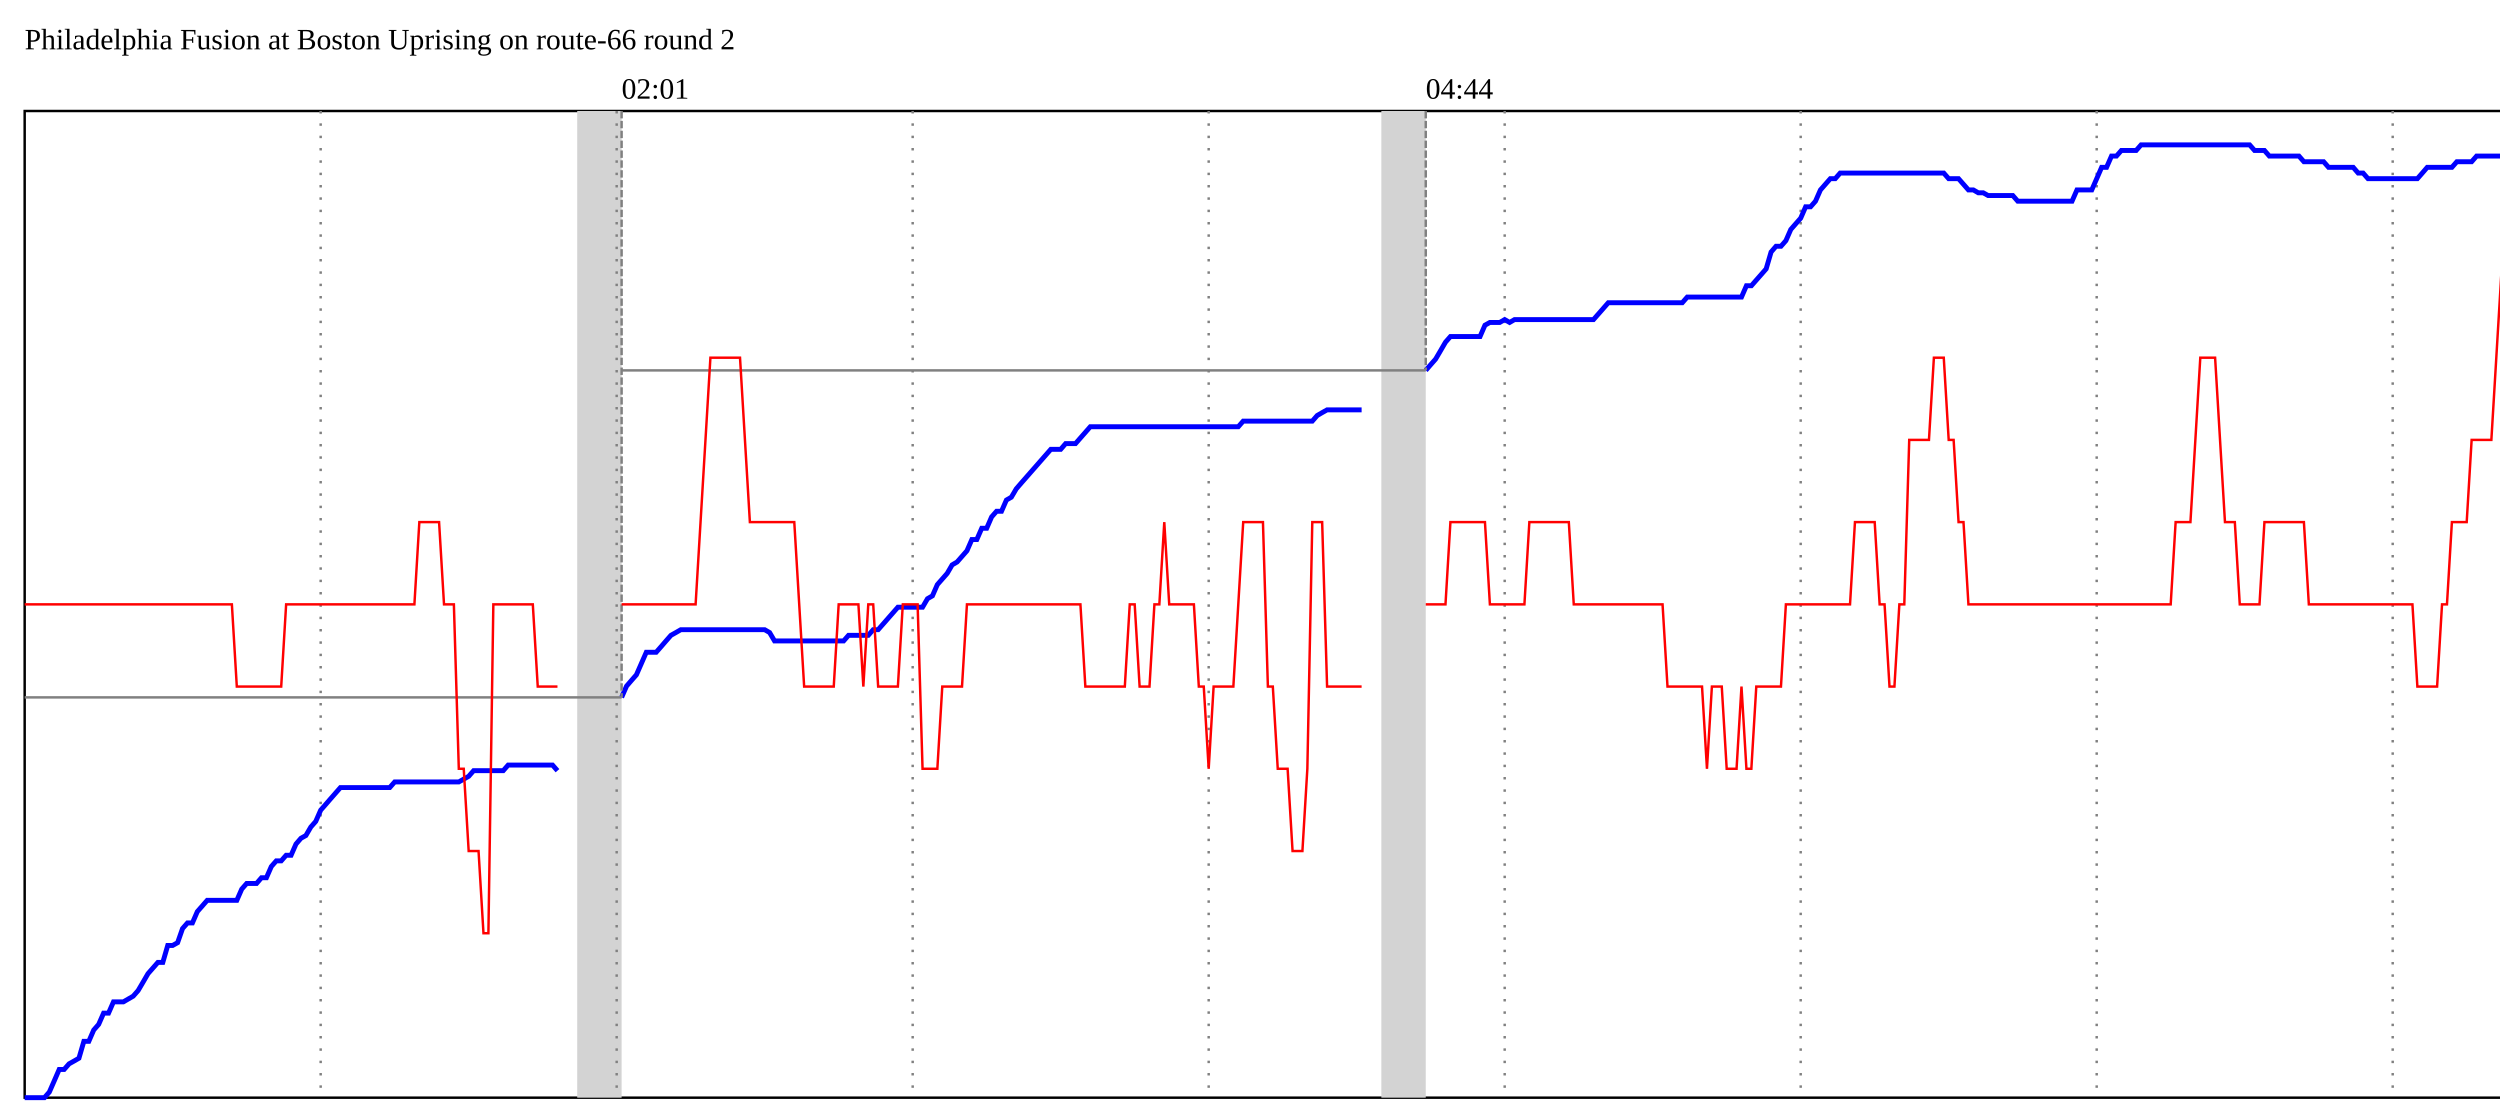
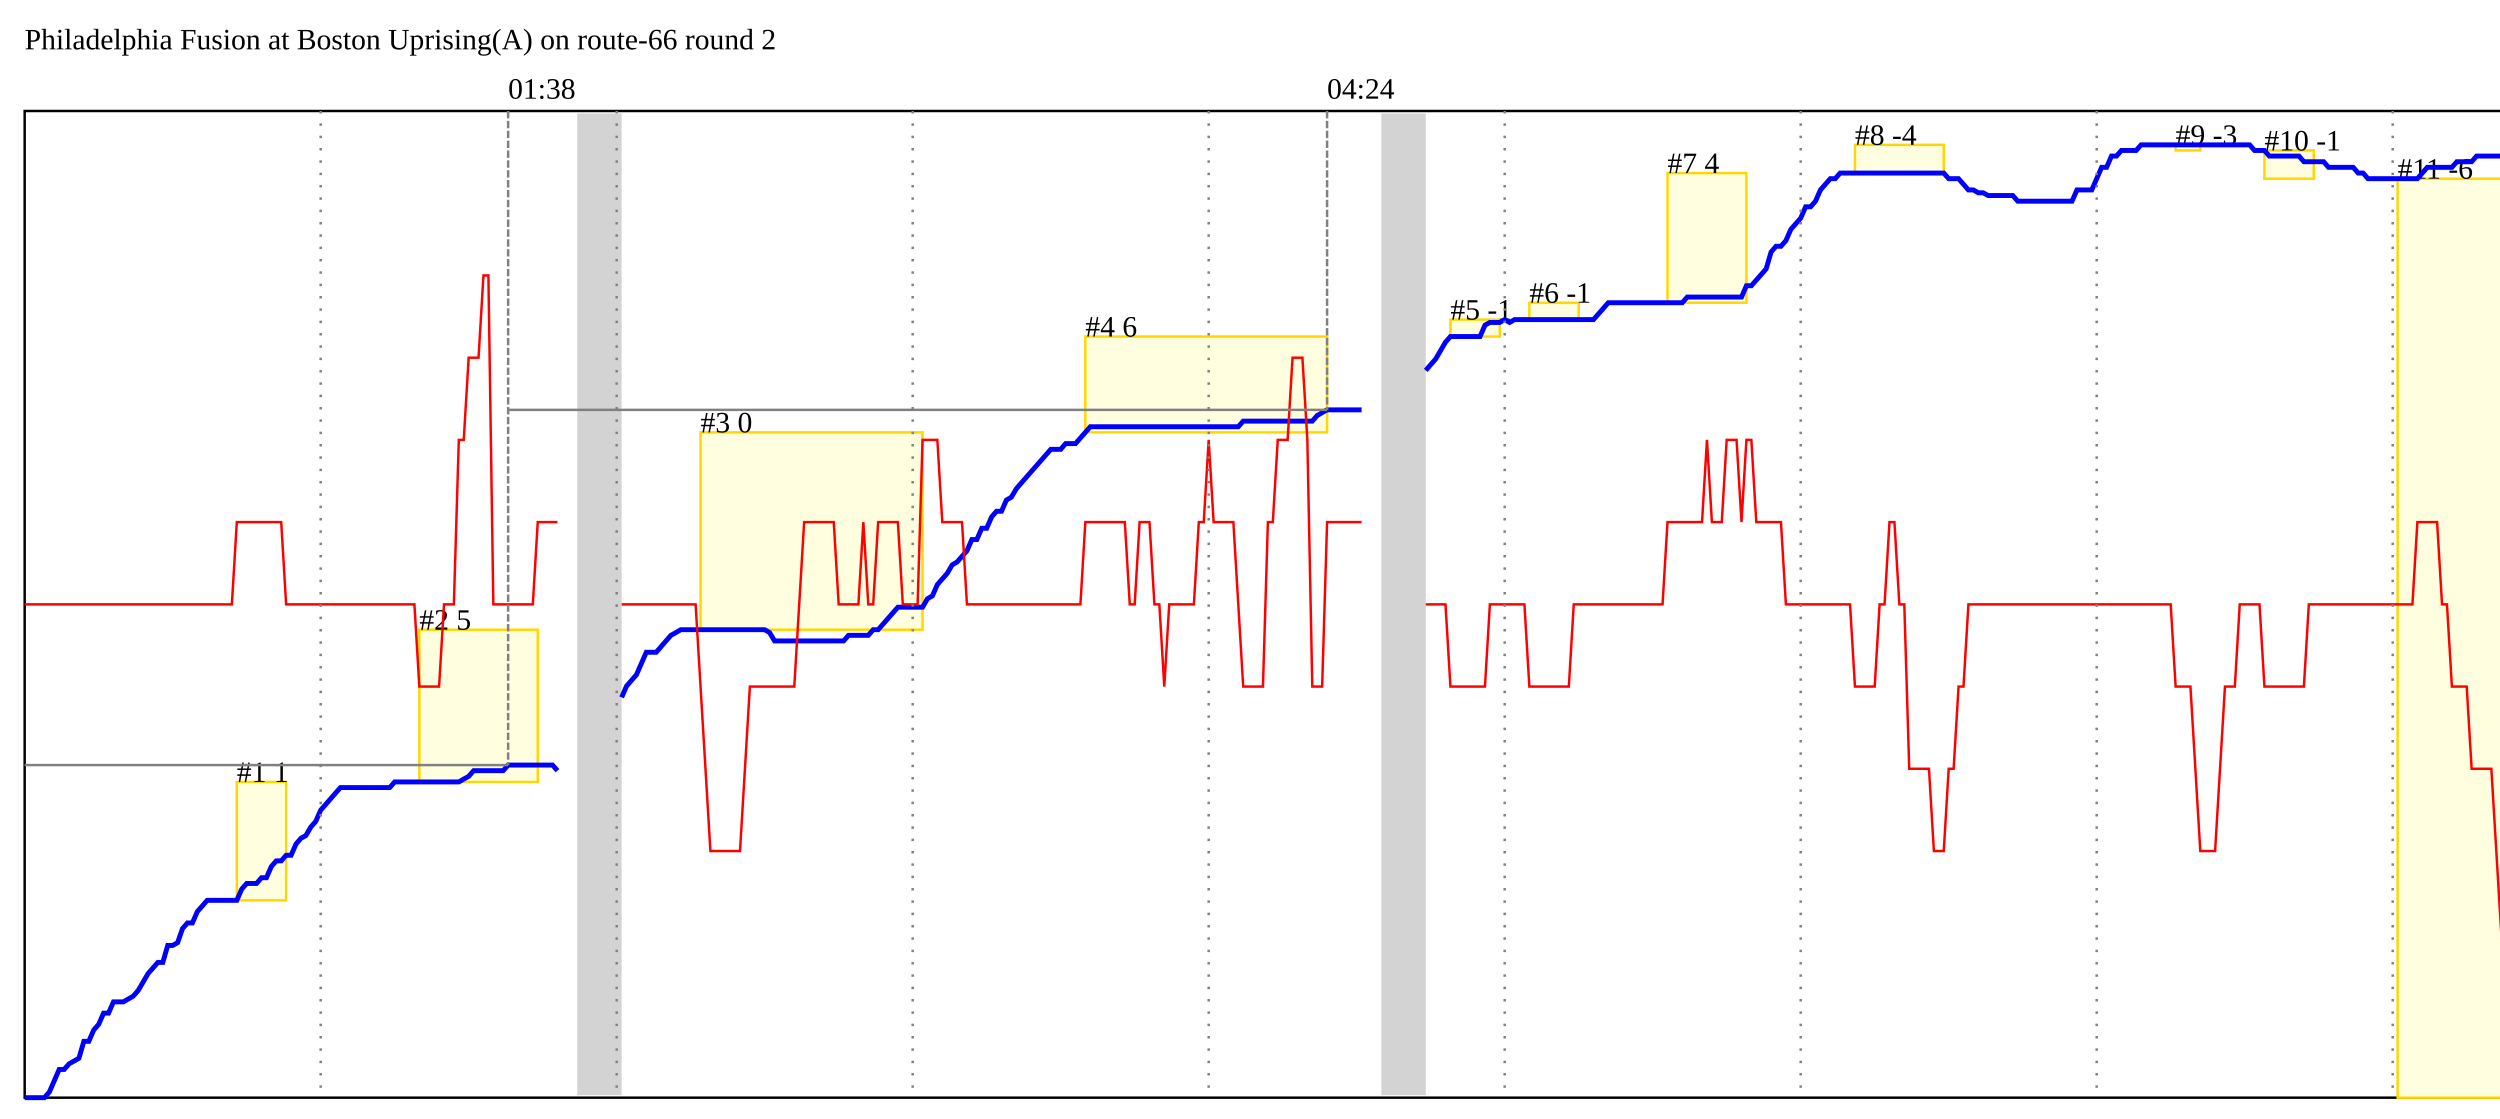
<svg xmlns="http://www.w3.org/2000/svg" baseProfile="full" height="100%" version="1.1" width="100%">
  <defs>
    <style type="text/css">
.player_lifelines {
  display: none
}

.player_lifeline {
  fill:none;
  stroke: green;
  stroke-width: 1;
  display: inline
}

.graph_border {
  fill: none;
  stroke: black;
}

.minute_ref_line {
  stroke: gray;
  stroke-width: 1;
  stroke-dasharray: 1,4
}

.progress_target_line {
  stroke: gray;
  stroke_width: 1;
  stroke-dasharray: 3,1
}

.progress_completion_line {
  stroke: gray;
  stroke_width: 1
}



+         .fight_area {
+         fill: lightyellow;
+         stroke: gold;
+         stroke-width: 1
+         }
+         
        .replay_area {
        fill:lightgray;
        stroke: lightgray;
        stroke-width: 0
        }
        
        .payload_progress {
        fill:none;
        stroke: blue;
        stroke-width: 2
        }
        
        .player_advantage {
        fill:none;
        stroke: red;
        stroke-width: 1
        }
        </style>
  </defs>
-   <text x="10" y="20">Philadelphia Fusion at Boston Uprising on route-66 round 2</text>
+   <text x="10" y="20">Philadelphia Fusion at Boston Uprising(A) on route-66 round 2</text>
  <g class="graph" transform="translate(10, 45)">
    <rect class="graph_border" height="400" width="1012" x="0" y="0" />
+     <g class="fights">
+       <rect class="fight_area" height="48.0" width="20" x="86" y="272.0" />
+       <text x="86" y="272.0">#1 1</text>
+       <rect class="fight_area" height="61.72" width="48" x="160" y="210.28" />
+       <text x="160" y="210.28">#2 5</text>
+       <rect class="fight_area" height="80" width="90" x="274" y="130.28" />
+       <text x="274" y="130.28">#3 0</text>
+       <rect class="fight_area" height="38.84" width="98" x="430" y="91.44" />
+       <text x="430" y="91.44">#4 6</text>
+       <rect class="fight_area" height="6.88" width="20" x="578" y="84.56" />
+       <text x="578" y="84.56">#5 -1</text>
+       <rect class="fight_area" height="6.84" width="20" x="610" y="77.72" />
+       <text x="610" y="77.72">#6 -1</text>
+       <rect class="fight_area" height="52.56" width="32" x="666" y="25.16" />
+       <text x="666" y="25.16">#7 4</text>
+       <rect class="fight_area" height="11.44" width="36" x="742" y="13.72" />
+       <text x="742" y="13.72">#8 -4</text>
+       <rect class="fight_area" height="2.28" width="10" x="872" y="13.72" />
+       <text x="872" y="13.72">#9 -3</text>
+       <rect class="fight_area" height="11.44" width="20" x="908" y="16" />
+       <text x="908" y="16">#10 -1</text>
+       <rect class="fight_area" height="372.56" width="50" x="962" y="27.44" />
+       <text x="962" y="27.44">#11 -6</text>
+     </g>
    <g class="replays">
-       <rect class="replay_area" height="400" width="18" x="224" y="0" />
-       <rect class="replay_area" height="400" width="18" x="550" y="0" />
+       <rect class="replay_area" height="398" width="18" x="224" y="1" />
+       <rect class="replay_area" height="398" width="18" x="550" y="1" />
+     </g>
+     <g class="progress">
+       <polyline class="payload_progress" points="0,400 0,400.0 2,400.0 4,400.0 6,400.0 8,400.0 10,397.72 12,393.16 14,388.56 16,388.56 18,386.28 20,385.16 22,384.0 24,377.16 26,377.16 28,372.56 30,370.28 32,365.72 34,365.72 36,361.16 38,361.16 40,361.16 42,360.0 44,358.84 46,356.56 48,353.16 50,349.72 52,347.44 54,345.16 56,345.16 58,338.28 60,338.28 62,337.16 64,331.44 66,329.16 68,329.16 70,324.56 72,322.28 74,320.0 76,320.0 78,320.0 80,320.0 82,320.0 84,320.0 86,320.0 88,315.44 90,313.16 92,313.16 94,313.16 96,310.84 98,310.84 100,306.28 102,304.0 104,304.0 106,301.72 108,301.72 110,297.16 112,294.84 114,293.72 116,290.28 118,288.0 120,283.44 122,281.16 124,278.84 126,276.56 128,274.28 130,274.28 132,274.28 134,274.28 136,274.28 138,274.28 140,274.28 142,274.28 144,274.28 146,274.28 148,274.28 150,272.0 152,272.0 154,272.0 156,272.0 158,272.0 160,272.0 162,272.0 164,272.0 166,272.0 168,272.0 170,272.0 172,272.0 174,272.0 176,272.0 178,270.84 180,269.72 182,267.44 184,267.44 186,267.44 188,267.44 190,267.44 192,267.44 194,267.44 196,265.16 198,265.16 200,265.16 202,265.16 204,265.16 206,265.16 208,265.16 210,265.16 212,265.16 214,265.16 216,267.44" />
+       <polyline class="payload_progress" points="242,237.72 244,233.16 246,230.84 248,228.56 250,224 252,219.44 254,219.44 256,219.44 258,217.16 260,214.84 262,212.56 264,211.44 266,210.28 268,210.28 270,210.28 272,210.28 274,210.28 276,210.28 278,210.28 280,210.28 282,210.28 284,210.28 286,210.28 288,210.28 290,210.28 292,210.28 294,210.28 296,210.28 298,210.28 300,210.28 302,211.44 304,214.84 306,214.84 308,214.84 310,214.84 312,214.84 314,214.84 316,214.84 318,214.84 320,214.84 322,214.84 324,214.84 326,214.84 328,214.84 330,214.84 332,214.84 334,212.56 336,212.56 338,212.56 340,212.56 342,212.56 344,210.28 346,210.28 348,208.0 350,205.72 352,203.44 354,201.16 356,201.16 358,201.16 360,201.16 362,201.16 364,201.16 366,197.72 368,196.56 370,192.0 372,189.72 374,187.44 376,184.0 378,182.84 380,180.56 382,178.28 384,173.72 386,173.72 388,169.16 390,169.16 392,164.56 394,162.28 396,162.28 398,157.72 400,156.56 402,153.16 404,150.84 406,148.56 408,146.28 410,144.0 412,141.72 414,139.44 416,137.16 418,137.16 420,137.16 422,134.84 424,134.84 426,134.84 428,132.56 430,130.28 432,128 434,128 436,128 438,128 440,128 442,128 444,128 446,128 448,128 450,128 452,128 454,128 456,128 458,128 460,128 462,128 464,128 466,128 468,128 470,128 472,128 474,128 476,128 478,128 480,128 482,128 484,128 486,128 488,128 490,128 492,128 494,125.72 496,125.72 498,125.72 500,125.72 502,125.72 504,125.72 506,125.72 508,125.72 510,125.72 512,125.72 514,125.72 516,125.72 518,125.72 520,125.72 522,125.72 524,123.44 526,122.28 528,121.16 530,121.16 532,121.16 534,121.16 536,121.16 538,121.16 540,121.16 542,121.16" />
+       <polyline class="payload_progress" points="568,105.16 570,102.84 572,100.56 574,97.16 576,93.72 578,91.44 580,91.44 582,91.44 584,91.44 586,91.44 588,91.44 590,91.44 592,86.84 594,85.72 596,85.72 598,85.72 600,84.56 602,85.72 604,84.56 606,84.56 608,84.56 610,84.56 612,84.56 614,84.56 616,84.56 618,84.56 620,84.56 622,84.56 624,84.56 626,84.56 628,84.56 630,84.56 632,84.56 634,84.56 636,84.56 638,82.28 640,80 642,77.72 644,77.72 646,77.72 648,77.72 650,77.72 652,77.72 654,77.72 656,77.72 658,77.72 660,77.72 662,77.72 664,77.72 666,77.72 668,77.72 670,77.72 672,77.72 674,75.44 676,75.44 678,75.44 680,75.44 682,75.44 684,75.44 686,75.44 688,75.44 690,75.44 692,75.44 694,75.44 696,75.44 698,70.84 700,70.84 702,68.56 704,66.28 706,64 708,57.16 710,54.84 712,54.84 714,52.56 716,48.0 718,45.72 720,43.44 722,38.84 724,38.84 726,36.56 728,32 730,29.72 732,27.44 734,27.44 736,25.16 738,25.16 740,25.16 742,25.16 744,25.16 746,25.16 748,25.16 750,25.16 752,25.16 754,25.16 756,25.16 758,25.16 760,25.16 762,25.16 764,25.16 766,25.16 768,25.16 770,25.16 772,25.16 774,25.16 776,25.16 778,25.16 780,27.44 782,27.44 784,27.44 786,29.72 788,32 790,32 792,33.16 794,33.16 796,34.28 798,34.28 800,34.28 802,34.28 804,34.28 806,34.28 808,36.56 810,36.56 812,36.56 814,36.56 816,36.56 818,36.56 820,36.56 822,36.56 824,36.56 826,36.56 828,36.56 830,36.56 832,32 834,32 836,32 838,32 840,27.44 842,22.84 844,22.84 846,18.28 848,18.28 850,16 852,16 854,16 856,16 858,13.72 860,13.72 862,13.72 864,13.72 866,13.72 868,13.72 870,13.72 872,13.72 874,13.72 876,13.72 878,13.72 880,13.72 882,13.72 884,13.72 886,13.72 888,13.72 890,13.72 892,13.72 894,13.72 896,13.72 898,13.72 900,13.72 902,13.72 904,16 906,16 908,16 910,18.28 912,18.28 914,18.28 916,18.28 918,18.28 920,18.28 922,18.28 924,20.56 926,20.56 928,20.56 930,20.56 932,20.56 934,22.84 936,22.84 938,22.84 940,22.84 942,22.84 944,22.84 946,25.16 948,25.16 950,27.44 952,27.44 954,27.44 956,27.44 958,27.44 960,27.44 962,27.44 964,27.44 966,27.44 968,27.44 970,27.44 972,25.16 974,22.84 976,22.84 978,22.84 980,22.84 982,22.84 984,22.84 986,20.56 988,20.56 990,20.56 992,20.56 994,18.28 996,18.28 998,18.28 1000,18.28 1002,18.28 1004,18.28 1006,18.28 1008,18.28 1010,18.28 1012,400.0 1012,400.0" />
+     </g>
+     <g class="advantages">
+       <polyline class="player_advantage" points="0,200.0 2,200.0 4,200.0 6,200.0 8,200.0 10,200.0 12,200.0 14,200.0 16,200.0 18,200.0 20,200.0 22,200.0 24,200.0 26,200.0 28,200.0 30,200.0 32,200.0 34,200.0 36,200.0 38,200.0 40,200.0 42,200.0 44,200.0 46,200.0 48,200.0 50,200.0 52,200.0 54,200.0 56,200.0 58,200.0 60,200.0 62,200.0 64,200.0 66,200.0 68,200.0 70,200.0 72,200.0 74,200.0 76,200.0 78,200.0 80,200.0 82,200.0 84,200.0 86,166.667 88,166.667 90,166.667 92,166.667 94,166.667 96,166.667 98,166.667 100,166.667 102,166.667 104,166.667 106,200.0 108,200.0 110,200.0 112,200.0 114,200.0 116,200.0 118,200.0 120,200.0 122,200.0 124,200.0 126,200.0 128,200.0 130,200.0 132,200.0 134,200.0 136,200.0 138,200.0 140,200.0 142,200.0 144,200.0 146,200.0 148,200.0 150,200.0 152,200.0 154,200.0 156,200.0 158,200.0 160,233.333 162,233.333 164,233.333 166,233.333 168,233.333 170,200.0 172,200.0 174,200.0 176,133.333 178,133.333 180,100.0 182,100.0 184,100.0 186,66.667 188,66.667 190,200.0 192,200.0 194,200.0 196,200.0 198,200.0 200,200.0 202,200.0 204,200.0 206,200.0 208,166.667 210,166.667 212,166.667 214,166.667 216,166.667" />
+       <polyline class="player_advantage" points="242,200.0 244,200.0 246,200.0 248,200.0 250,200.0 252,200.0 254,200.0 256,200.0 258,200.0 260,200.0 262,200.0 264,200.0 266,200.0 268,200.0 270,200.0 272,200.0 274,233.333 276,266.667 278,300.0 280,300.0 282,300.0 284,300.0 286,300.0 288,300.0 290,300.0 292,266.667 294,233.333 296,233.333 298,233.333 300,233.333 302,233.333 304,233.333 306,233.333 308,233.333 310,233.333 312,233.333 314,200.0 316,166.667 318,166.667 320,166.667 322,166.667 324,166.667 326,166.667 328,166.667 330,200.0 332,200.0 334,200.0 336,200.0 338,200.0 340,166.667 342,200.0 344,200.0 346,166.667 348,166.667 350,166.667 352,166.667 354,166.667 356,200.0 358,200.0 360,200.0 362,200.0 364,133.333 366,133.333 368,133.333 370,133.333 372,166.667 374,166.667 376,166.667 378,166.667 380,166.667 382,200.0 384,200.0 386,200.0 388,200.0 390,200.0 392,200.0 394,200.0 396,200.0 398,200.0 400,200.0 402,200.0 404,200.0 406,200.0 408,200.0 410,200.0 412,200.0 414,200.0 416,200.0 418,200.0 420,200.0 422,200.0 424,200.0 426,200.0 428,200.0 430,166.667 432,166.667 434,166.667 436,166.667 438,166.667 440,166.667 442,166.667 444,166.667 446,166.667 448,200.0 450,200.0 452,166.667 454,166.667 456,166.667 458,200.0 460,200.0 462,233.333 464,200.0 466,200.0 468,200.0 470,200.0 472,200.0 474,200.0 476,166.667 478,166.667 480,133.333 482,166.667 484,166.667 486,166.667 488,166.667 490,166.667 492,200.0 494,233.333 496,233.333 498,233.333 500,233.333 502,233.333 504,166.667 506,166.667 508,133.333 510,133.333 512,133.333 514,100.0 516,100.0 518,100.0 520,133.333 522,233.333 524,233.333 526,233.333 528,166.667 530,166.667 532,166.667 534,166.667 536,166.667 538,166.667 540,166.667 542,166.667" />
+       <polyline class="player_advantage" points="568,200.0 570,200.0 572,200.0 574,200.0 576,200.0 578,233.333 580,233.333 582,233.333 584,233.333 586,233.333 588,233.333 590,233.333 592,233.333 594,200.0 596,200.0 598,200.0 600,200.0 602,200.0 604,200.0 606,200.0 608,200.0 610,233.333 612,233.333 614,233.333 616,233.333 618,233.333 620,233.333 622,233.333 624,233.333 626,233.333 628,200.0 630,200.0 632,200.0 634,200.0 636,200.0 638,200.0 640,200.0 642,200.0 644,200.0 646,200.0 648,200.0 650,200.0 652,200.0 654,200.0 656,200.0 658,200.0 660,200.0 662,200.0 664,200.0 666,166.667 668,166.667 670,166.667 672,166.667 674,166.667 676,166.667 678,166.667 680,166.667 682,133.333 684,166.667 686,166.667 688,166.667 690,133.333 692,133.333 694,133.333 696,166.667 698,133.333 700,133.333 702,166.667 704,166.667 706,166.667 708,166.667 710,166.667 712,166.667 714,200.0 716,200.0 718,200.0 720,200.0 722,200.0 724,200.0 726,200.0 728,200.0 730,200.0 732,200.0 734,200.0 736,200.0 738,200.0 740,200.0 742,233.333 744,233.333 746,233.333 748,233.333 750,233.333 752,200.0 754,200.0 756,166.667 758,166.667 760,200.0 762,200.0 764,266.667 766,266.667 768,266.667 770,266.667 772,266.667 774,300.0 776,300.0 778,300.0 780,266.667 782,266.667 784,233.333 786,233.333 788,200.0 790,200.0 792,200.0 794,200.0 796,200.0 798,200.0 800,200.0 802,200.0 804,200.0 806,200.0 808,200.0 810,200.0 812,200.0 814,200.0 816,200.0 818,200.0 820,200.0 822,200.0 824,200.0 826,200.0 828,200.0 830,200.0 832,200.0 834,200.0 836,200.0 838,200.0 840,200.0 842,200.0 844,200.0 846,200.0 848,200.0 850,200.0 852,200.0 854,200.0 856,200.0 858,200.0 860,200.0 862,200.0 864,200.0 866,200.0 868,200.0 870,200.0 872,233.333 874,233.333 876,233.333 878,233.333 880,266.667 882,300.0 884,300.0 886,300.0 888,300.0 890,266.667 892,233.333 894,233.333 896,233.333 898,200.0 900,200.0 902,200.0 904,200.0 906,200.0 908,233.333 910,233.333 912,233.333 914,233.333 916,233.333 918,233.333 920,233.333 922,233.333 924,233.333 926,200.0 928,200.0 930,200.0 932,200.0 934,200.0 936,200.0 938,200.0 940,200.0 942,200.0 944,200.0 946,200.0 948,200.0 950,200.0 952,200.0 954,200.0 956,200.0 958,200.0 960,200.0 962,200.0 964,200.0 966,200.0 968,200.0 970,166.667 972,166.667 974,166.667 976,166.667 978,166.667 980,200.0 982,200.0 984,233.333 986,233.333 988,233.333 990,233.333 992,266.667 994,266.667 996,266.667 998,266.667 1000,266.667 1002,300.0 1004,333.333 1006,333.333 1008,333.333 1010,333.333 1012,366.667 1012,200.0" />
    </g>
    <g class="minute_ref">
      <line class="minute_ref_line" x1="120" x2="120" y1="0" y2="400" />
      <text x="120" y="420">1:00</text>
      <line class="minute_ref_line" x1="240" x2="240" y1="0" y2="400" />
      <text x="240" y="420">2:00</text>
      <line class="minute_ref_line" x1="360" x2="360" y1="0" y2="400" />
      <text x="360" y="420">3:00</text>
      <line class="minute_ref_line" x1="480" x2="480" y1="0" y2="400" />
      <text x="480" y="420">4:00</text>
      <line class="minute_ref_line" x1="600" x2="600" y1="0" y2="400" />
      <text x="600" y="420">5:00</text>
      <line class="minute_ref_line" x1="720" x2="720" y1="0" y2="400" />
      <text x="720" y="420">6:00</text>
      <line class="minute_ref_line" x1="840" x2="840" y1="0" y2="400" />
      <text x="840" y="420">7:00</text>
      <line class="minute_ref_line" x1="960" x2="960" y1="0" y2="400" />
      <text x="960" y="420">8:00</text>
    </g>
    <g class="player_lifelines">
      <polyline class="player_lifeline" points="0,30.769 206,30.769" />
      <polyline class="player_lifeline" points="242,30.769 502,30.769" />
      <polyline class="player_lifeline" points="522,30.769 1012,30.769" />
      <polyline class="player_lifeline" points="0,61.538 186,61.538" />
      <polyline class="player_lifeline" points="190,61.538 362,61.538" />
      <polyline class="player_lifeline" points="382,61.538 428,61.538" />
      <polyline class="player_lifeline" points="448,61.538 506,61.538" />
      <polyline class="player_lifeline" points="520,61.538 688,61.538" />
      <polyline class="player_lifeline" points="702,61.538 750,61.538" />
      <polyline class="player_lifeline" points="764,61.538 960,61.538" />
      <polyline class="player_lifeline" points="980,61.538 1012,61.538" />
      <polyline class="player_lifeline" points="0,92.308 84,92.308" />
      <polyline class="player_lifeline" points="106,92.308 184,92.308" />
      <polyline class="player_lifeline" points="190,92.308 362,92.308" />
      <polyline class="player_lifeline" points="372,92.308 450,92.308" />
      <polyline class="player_lifeline" points="458,92.308 512,92.308" />
      <polyline class="player_lifeline" points="522,92.308 664,92.308" />
      <polyline class="player_lifeline" points="684,92.308 1012,92.308" />
      <polyline class="player_lifeline" points="0,123.077 178,123.077" />
      <polyline class="player_lifeline" points="190,123.077 338,123.077" />
      <polyline class="player_lifeline" points="356,123.077 462,123.077" />
      <polyline class="player_lifeline" points="482,123.077 526,123.077" />
      <polyline class="player_lifeline" points="568,123.077 696,123.077" />
      <polyline class="player_lifeline" points="714,123.077 1012,123.077" />
      <polyline class="player_lifeline" points="0,153.846 174,153.846" />
      <polyline class="player_lifeline" points="190,153.846 314,153.846" />
      <polyline class="player_lifeline" points="330,153.846 474,153.846" />
      <polyline class="player_lifeline" points="494,153.846 1012,153.846" />
      <polyline class="player_lifeline" points="0,184.615 174,184.615" />
      <polyline class="player_lifeline" points="188,184.615 344,184.615" />
      <polyline class="player_lifeline" points="356,184.615 502,184.615" />
      <polyline class="player_lifeline" points="522,184.615 680,184.615" />
      <polyline class="player_lifeline" points="696,184.615 1012,184.615" />
      <polyline class="player_lifeline" points="0,215.385 460,215.385" />
      <polyline class="player_lifeline" points="480,215.385 762,215.385" />
      <polyline class="player_lifeline" points="780,215.385 880,215.385" />
      <polyline class="player_lifeline" points="892,215.385 982,215.385" />
      <polyline class="player_lifeline" points="1008,215.385 1012,215.385" />
      <polyline class="player_lifeline" points="0,246.154 158,246.154" />
      <polyline class="player_lifeline" points="170,246.154 340,246.154" />
      <polyline class="player_lifeline" points="356,246.154 740,246.154" />
      <polyline class="player_lifeline" points="756,246.154 960,246.154" />
      <polyline class="player_lifeline" points="970,246.154 1000,246.154" />
      <polyline class="player_lifeline" points="1012,246.154 1012,246.154" />
      <polyline class="player_lifeline" points="0,276.923 276,276.923" />
      <polyline class="player_lifeline" points="296,276.923 508,276.923" />
      <polyline class="player_lifeline" points="528,276.923 576,276.923" />
      <polyline class="player_lifeline" points="594,276.923 878,276.923" />
      <polyline class="player_lifeline" points="898,276.923 1010,276.923" />
      <polyline class="player_lifeline" points="1012,276.923 1012,276.923" />
      <polyline class="player_lifeline" points="0,307.692 294,307.692" />
      <polyline class="player_lifeline" points="314,307.692 776,307.692" />
      <polyline class="player_lifeline" points="788,307.692 906,307.692" />
      <polyline class="player_lifeline" points="926,307.692 1006,307.692" />
      <polyline class="player_lifeline" points="1012,307.692 1012,307.692" />
      <polyline class="player_lifeline" points="0,338.462 272,338.462" />
      <polyline class="player_lifeline" points="292,338.462 608,338.462" />
      <polyline class="player_lifeline" points="628,338.462 772,338.462" />
      <polyline class="player_lifeline" points="784,338.462 1002,338.462" />
      <polyline class="player_lifeline" points="1012,338.462 1012,338.462" />
      <polyline class="player_lifeline" points="0,369.231 274,369.231" />
      <polyline class="player_lifeline" points="294,369.231 490,369.231" />
      <polyline class="player_lifeline" points="510,369.231 758,369.231" />
      <polyline class="player_lifeline" points="778,369.231 870,369.231" />
      <polyline class="player_lifeline" points="890,369.231 990,369.231" />
      <polyline class="player_lifeline" points="1012,369.231 1012,369.231" />
    </g>
-     <g class="progress">
-       <polyline class="payload_progress" points="0,400 0,400.0 2,400.0 4,400.0 6,400.0 8,400.0 10,397.72 12,393.16 14,388.56 16,388.56 18,386.28 20,385.16 22,384.0 24,377.16 26,377.16 28,372.56 30,370.28 32,365.72 34,365.72 36,361.16 38,361.16 40,361.16 42,360.0 44,358.84 46,356.56 48,353.16 50,349.72 52,347.44 54,345.16 56,345.16 58,338.28 60,338.28 62,337.16 64,331.44 66,329.16 68,329.16 70,324.56 72,322.28 74,320.0 76,320.0 78,320.0 80,320.0 82,320.0 84,320.0 86,320.0 88,315.44 90,313.16 92,313.16 94,313.16 96,310.84 98,310.84 100,306.28 102,304.0 104,304.0 106,301.72 108,301.72 110,297.16 112,294.84 114,293.72 116,290.28 118,288.0 120,283.44 122,281.16 124,278.84 126,276.56 128,274.28 130,274.28 132,274.28 134,274.28 136,274.28 138,274.28 140,274.28 142,274.28 144,274.28 146,274.28 148,274.28 150,272.0 152,272.0 154,272.0 156,272.0 158,272.0 160,272.0 162,272.0 164,272.0 166,272.0 168,272.0 170,272.0 172,272.0 174,272.0 176,272.0 178,270.84 180,269.72 182,267.44 184,267.44 186,267.44 188,267.44 190,267.44 192,267.44 194,267.44 196,265.16 198,265.16 200,265.16 202,265.16 204,265.16 206,265.16 208,265.16 210,265.16 212,265.16 214,265.16 216,267.44" />
-       <polyline class="payload_progress" points="242,237.72 244,233.16 246,230.84 248,228.56 250,224 252,219.44 254,219.44 256,219.44 258,217.16 260,214.84 262,212.56 264,211.44 266,210.28 268,210.28 270,210.28 272,210.28 274,210.28 276,210.28 278,210.28 280,210.28 282,210.28 284,210.28 286,210.28 288,210.28 290,210.28 292,210.28 294,210.28 296,210.28 298,210.28 300,210.28 302,211.44 304,214.84 306,214.84 308,214.84 310,214.84 312,214.84 314,214.84 316,214.84 318,214.84 320,214.84 322,214.84 324,214.84 326,214.84 328,214.84 330,214.84 332,214.84 334,212.56 336,212.56 338,212.56 340,212.56 342,212.56 344,210.28 346,210.28 348,208.0 350,205.72 352,203.44 354,201.16 356,201.16 358,201.16 360,201.16 362,201.16 364,201.16 366,197.72 368,196.56 370,192.0 372,189.72 374,187.44 376,184.0 378,182.84 380,180.56 382,178.28 384,173.72 386,173.72 388,169.16 390,169.16 392,164.56 394,162.28 396,162.28 398,157.72 400,156.56 402,153.16 404,150.84 406,148.56 408,146.28 410,144.0 412,141.72 414,139.44 416,137.16 418,137.16 420,137.16 422,134.84 424,134.84 426,134.84 428,132.56 430,130.28 432,128 434,128 436,128 438,128 440,128 442,128 444,128 446,128 448,128 450,128 452,128 454,128 456,128 458,128 460,128 462,128 464,128 466,128 468,128 470,128 472,128 474,128 476,128 478,128 480,128 482,128 484,128 486,128 488,128 490,128 492,128 494,125.72 496,125.72 498,125.72 500,125.72 502,125.72 504,125.72 506,125.72 508,125.72 510,125.72 512,125.72 514,125.72 516,125.72 518,125.72 520,125.72 522,125.72 524,123.44 526,122.28 528,121.16 530,121.16 532,121.16 534,121.16 536,121.16 538,121.16 540,121.16 542,121.16" />
-       <polyline class="payload_progress" points="568,105.16 570,102.84 572,100.56 574,97.16 576,93.72 578,91.44 580,91.44 582,91.44 584,91.44 586,91.44 588,91.44 590,91.44 592,86.84 594,85.72 596,85.72 598,85.72 600,84.56 602,85.72 604,84.56 606,84.56 608,84.56 610,84.56 612,84.56 614,84.56 616,84.56 618,84.56 620,84.56 622,84.56 624,84.56 626,84.56 628,84.56 630,84.56 632,84.56 634,84.56 636,84.56 638,82.28 640,80 642,77.72 644,77.72 646,77.72 648,77.72 650,77.72 652,77.72 654,77.72 656,77.72 658,77.72 660,77.72 662,77.72 664,77.72 666,77.72 668,77.72 670,77.72 672,77.72 674,75.44 676,75.44 678,75.44 680,75.44 682,75.44 684,75.44 686,75.44 688,75.44 690,75.44 692,75.44 694,75.44 696,75.44 698,70.84 700,70.84 702,68.56 704,66.28 706,64 708,57.16 710,54.84 712,54.84 714,52.56 716,48.0 718,45.72 720,43.44 722,38.84 724,38.84 726,36.56 728,32 730,29.72 732,27.44 734,27.44 736,25.16 738,25.16 740,25.16 742,25.16 744,25.16 746,25.16 748,25.16 750,25.16 752,25.16 754,25.16 756,25.16 758,25.16 760,25.16 762,25.16 764,25.16 766,25.16 768,25.16 770,25.16 772,25.16 774,25.16 776,25.16 778,25.16 780,27.44 782,27.44 784,27.44 786,29.72 788,32 790,32 792,33.16 794,33.16 796,34.28 798,34.28 800,34.28 802,34.28 804,34.28 806,34.28 808,36.56 810,36.56 812,36.56 814,36.56 816,36.56 818,36.56 820,36.56 822,36.56 824,36.56 826,36.56 828,36.56 830,36.56 832,32 834,32 836,32 838,32 840,27.44 842,22.84 844,22.84 846,18.28 848,18.28 850,16 852,16 854,16 856,16 858,13.72 860,13.72 862,13.72 864,13.72 866,13.72 868,13.72 870,13.72 872,13.72 874,13.72 876,13.72 878,13.72 880,13.72 882,13.72 884,13.72 886,13.72 888,13.72 890,13.72 892,13.72 894,13.72 896,13.72 898,13.72 900,13.72 902,13.72 904,16 906,16 908,16 910,18.28 912,18.28 914,18.28 916,18.28 918,18.28 920,18.28 922,18.28 924,20.56 926,20.56 928,20.56 930,20.56 932,20.56 934,22.84 936,22.84 938,22.84 940,22.84 942,22.84 944,22.84 946,25.16 948,25.16 950,27.44 952,27.44 954,27.44 956,27.44 958,27.44 960,27.44 962,27.44 964,27.44 966,27.44 968,27.44 970,27.44 972,25.16 974,22.84 976,22.84 978,22.84 980,22.84 982,22.84 984,22.84 986,20.56 988,20.56 990,20.56 992,20.56 994,18.28 996,18.28 998,18.28 1000,18.28 1002,18.28 1004,18.28 1006,18.28 1008,18.28 1010,18.28 1012,400.0 1012,400.0" />
-     </g>
    <g class="completion">
-       <line class="progress_target_line" x1="242" x2="242" y1="0" y2="237.72" />
-       <line class="progress_completion_line" x1="0" x2="242" y1="237.72" y2="237.72" />
-       <text x="242" y="-5">02:01</text>
-       <line class="progress_target_line" x1="568" x2="568" y1="0" y2="105.16" />
-       <line class="progress_completion_line" x1="242" x2="568" y1="105.16" y2="105.16" />
-       <text x="568" y="-5">04:44</text>
-     </g>
-     <g class="advantages">
-       <polyline class="player_advantage" points="0,200.0 2,200.0 4,200.0 6,200.0 8,200.0 10,200.0 12,200.0 14,200.0 16,200.0 18,200.0 20,200.0 22,200.0 24,200.0 26,200.0 28,200.0 30,200.0 32,200.0 34,200.0 36,200.0 38,200.0 40,200.0 42,200.0 44,200.0 46,200.0 48,200.0 50,200.0 52,200.0 54,200.0 56,200.0 58,200.0 60,200.0 62,200.0 64,200.0 66,200.0 68,200.0 70,200.0 72,200.0 74,200.0 76,200.0 78,200.0 80,200.0 82,200.0 84,200.0 86,233.333 88,233.333 90,233.333 92,233.333 94,233.333 96,233.333 98,233.333 100,233.333 102,233.333 104,233.333 106,200.0 108,200.0 110,200.0 112,200.0 114,200.0 116,200.0 118,200.0 120,200.0 122,200.0 124,200.0 126,200.0 128,200.0 130,200.0 132,200.0 134,200.0 136,200.0 138,200.0 140,200.0 142,200.0 144,200.0 146,200.0 148,200.0 150,200.0 152,200.0 154,200.0 156,200.0 158,200.0 160,166.667 162,166.667 164,166.667 166,166.667 168,166.667 170,200.0 172,200.0 174,200.0 176,266.667 178,266.667 180,300.0 182,300.0 184,300.0 186,333.333 188,333.333 190,200.0 192,200.0 194,200.0 196,200.0 198,200.0 200,200.0 202,200.0 204,200.0 206,200.0 208,233.333 210,233.333 212,233.333 214,233.333 216,233.333" />
-       <polyline class="player_advantage" points="242,200.0 244,200.0 246,200.0 248,200.0 250,200.0 252,200.0 254,200.0 256,200.0 258,200.0 260,200.0 262,200.0 264,200.0 266,200.0 268,200.0 270,200.0 272,200.0 274,166.667 276,133.333 278,100.0 280,100.0 282,100.0 284,100.0 286,100.0 288,100.0 290,100.0 292,133.333 294,166.667 296,166.667 298,166.667 300,166.667 302,166.667 304,166.667 306,166.667 308,166.667 310,166.667 312,166.667 314,200.0 316,233.333 318,233.333 320,233.333 322,233.333 324,233.333 326,233.333 328,233.333 330,200.0 332,200.0 334,200.0 336,200.0 338,200.0 340,233.333 342,200.0 344,200.0 346,233.333 348,233.333 350,233.333 352,233.333 354,233.333 356,200.0 358,200.0 360,200.0 362,200.0 364,266.667 366,266.667 368,266.667 370,266.667 372,233.333 374,233.333 376,233.333 378,233.333 380,233.333 382,200.0 384,200.0 386,200.0 388,200.0 390,200.0 392,200.0 394,200.0 396,200.0 398,200.0 400,200.0 402,200.0 404,200.0 406,200.0 408,200.0 410,200.0 412,200.0 414,200.0 416,200.0 418,200.0 420,200.0 422,200.0 424,200.0 426,200.0 428,200.0 430,233.333 432,233.333 434,233.333 436,233.333 438,233.333 440,233.333 442,233.333 444,233.333 446,233.333 448,200.0 450,200.0 452,233.333 454,233.333 456,233.333 458,200.0 460,200.0 462,166.667 464,200.0 466,200.0 468,200.0 470,200.0 472,200.0 474,200.0 476,233.333 478,233.333 480,266.667 482,233.333 484,233.333 486,233.333 488,233.333 490,233.333 492,200.0 494,166.667 496,166.667 498,166.667 500,166.667 502,166.667 504,233.333 506,233.333 508,266.667 510,266.667 512,266.667 514,300.0 516,300.0 518,300.0 520,266.667 522,166.667 524,166.667 526,166.667 528,233.333 530,233.333 532,233.333 534,233.333 536,233.333 538,233.333 540,233.333 542,233.333" />
-       <polyline class="player_advantage" points="568,200.0 570,200.0 572,200.0 574,200.0 576,200.0 578,166.667 580,166.667 582,166.667 584,166.667 586,166.667 588,166.667 590,166.667 592,166.667 594,200.0 596,200.0 598,200.0 600,200.0 602,200.0 604,200.0 606,200.0 608,200.0 610,166.667 612,166.667 614,166.667 616,166.667 618,166.667 620,166.667 622,166.667 624,166.667 626,166.667 628,200.0 630,200.0 632,200.0 634,200.0 636,200.0 638,200.0 640,200.0 642,200.0 644,200.0 646,200.0 648,200.0 650,200.0 652,200.0 654,200.0 656,200.0 658,200.0 660,200.0 662,200.0 664,200.0 666,233.333 668,233.333 670,233.333 672,233.333 674,233.333 676,233.333 678,233.333 680,233.333 682,266.667 684,233.333 686,233.333 688,233.333 690,266.667 692,266.667 694,266.667 696,233.333 698,266.667 700,266.667 702,233.333 704,233.333 706,233.333 708,233.333 710,233.333 712,233.333 714,200.0 716,200.0 718,200.0 720,200.0 722,200.0 724,200.0 726,200.0 728,200.0 730,200.0 732,200.0 734,200.0 736,200.0 738,200.0 740,200.0 742,166.667 744,166.667 746,166.667 748,166.667 750,166.667 752,200.0 754,200.0 756,233.333 758,233.333 760,200.0 762,200.0 764,133.333 766,133.333 768,133.333 770,133.333 772,133.333 774,100.0 776,100.0 778,100.0 780,133.333 782,133.333 784,166.667 786,166.667 788,200.0 790,200.0 792,200.0 794,200.0 796,200.0 798,200.0 800,200.0 802,200.0 804,200.0 806,200.0 808,200.0 810,200.0 812,200.0 814,200.0 816,200.0 818,200.0 820,200.0 822,200.0 824,200.0 826,200.0 828,200.0 830,200.0 832,200.0 834,200.0 836,200.0 838,200.0 840,200.0 842,200.0 844,200.0 846,200.0 848,200.0 850,200.0 852,200.0 854,200.0 856,200.0 858,200.0 860,200.0 862,200.0 864,200.0 866,200.0 868,200.0 870,200.0 872,166.667 874,166.667 876,166.667 878,166.667 880,133.333 882,100.0 884,100.0 886,100.0 888,100.0 890,133.333 892,166.667 894,166.667 896,166.667 898,200.0 900,200.0 902,200.0 904,200.0 906,200.0 908,166.667 910,166.667 912,166.667 914,166.667 916,166.667 918,166.667 920,166.667 922,166.667 924,166.667 926,200.0 928,200.0 930,200.0 932,200.0 934,200.0 936,200.0 938,200.0 940,200.0 942,200.0 944,200.0 946,200.0 948,200.0 950,200.0 952,200.0 954,200.0 956,200.0 958,200.0 960,200.0 962,200.0 964,200.0 966,200.0 968,200.0 970,233.333 972,233.333 974,233.333 976,233.333 978,233.333 980,200.0 982,200.0 984,166.667 986,166.667 988,166.667 990,166.667 992,133.333 994,133.333 996,133.333 998,133.333 1000,133.333 1002,100.0 1004,66.667 1006,66.667 1008,66.667 1010,66.667 1012,33.333 1012,200.0" />
+       <line class="progress_target_line" x1="196" x2="196" y1="0" y2="265.16" />
+       <line class="progress_completion_line" x1="0" x2="196" y1="265.16" y2="265.16" />
+       <text x="196" y="-5">01:38</text>
+       <line class="progress_target_line" x1="528" x2="528" y1="0" y2="121.16" />
+       <line class="progress_completion_line" x1="196" x2="528" y1="121.16" y2="121.16" />
+       <text x="528" y="-5">04:24</text>
    </g>
  </g>
</svg>
